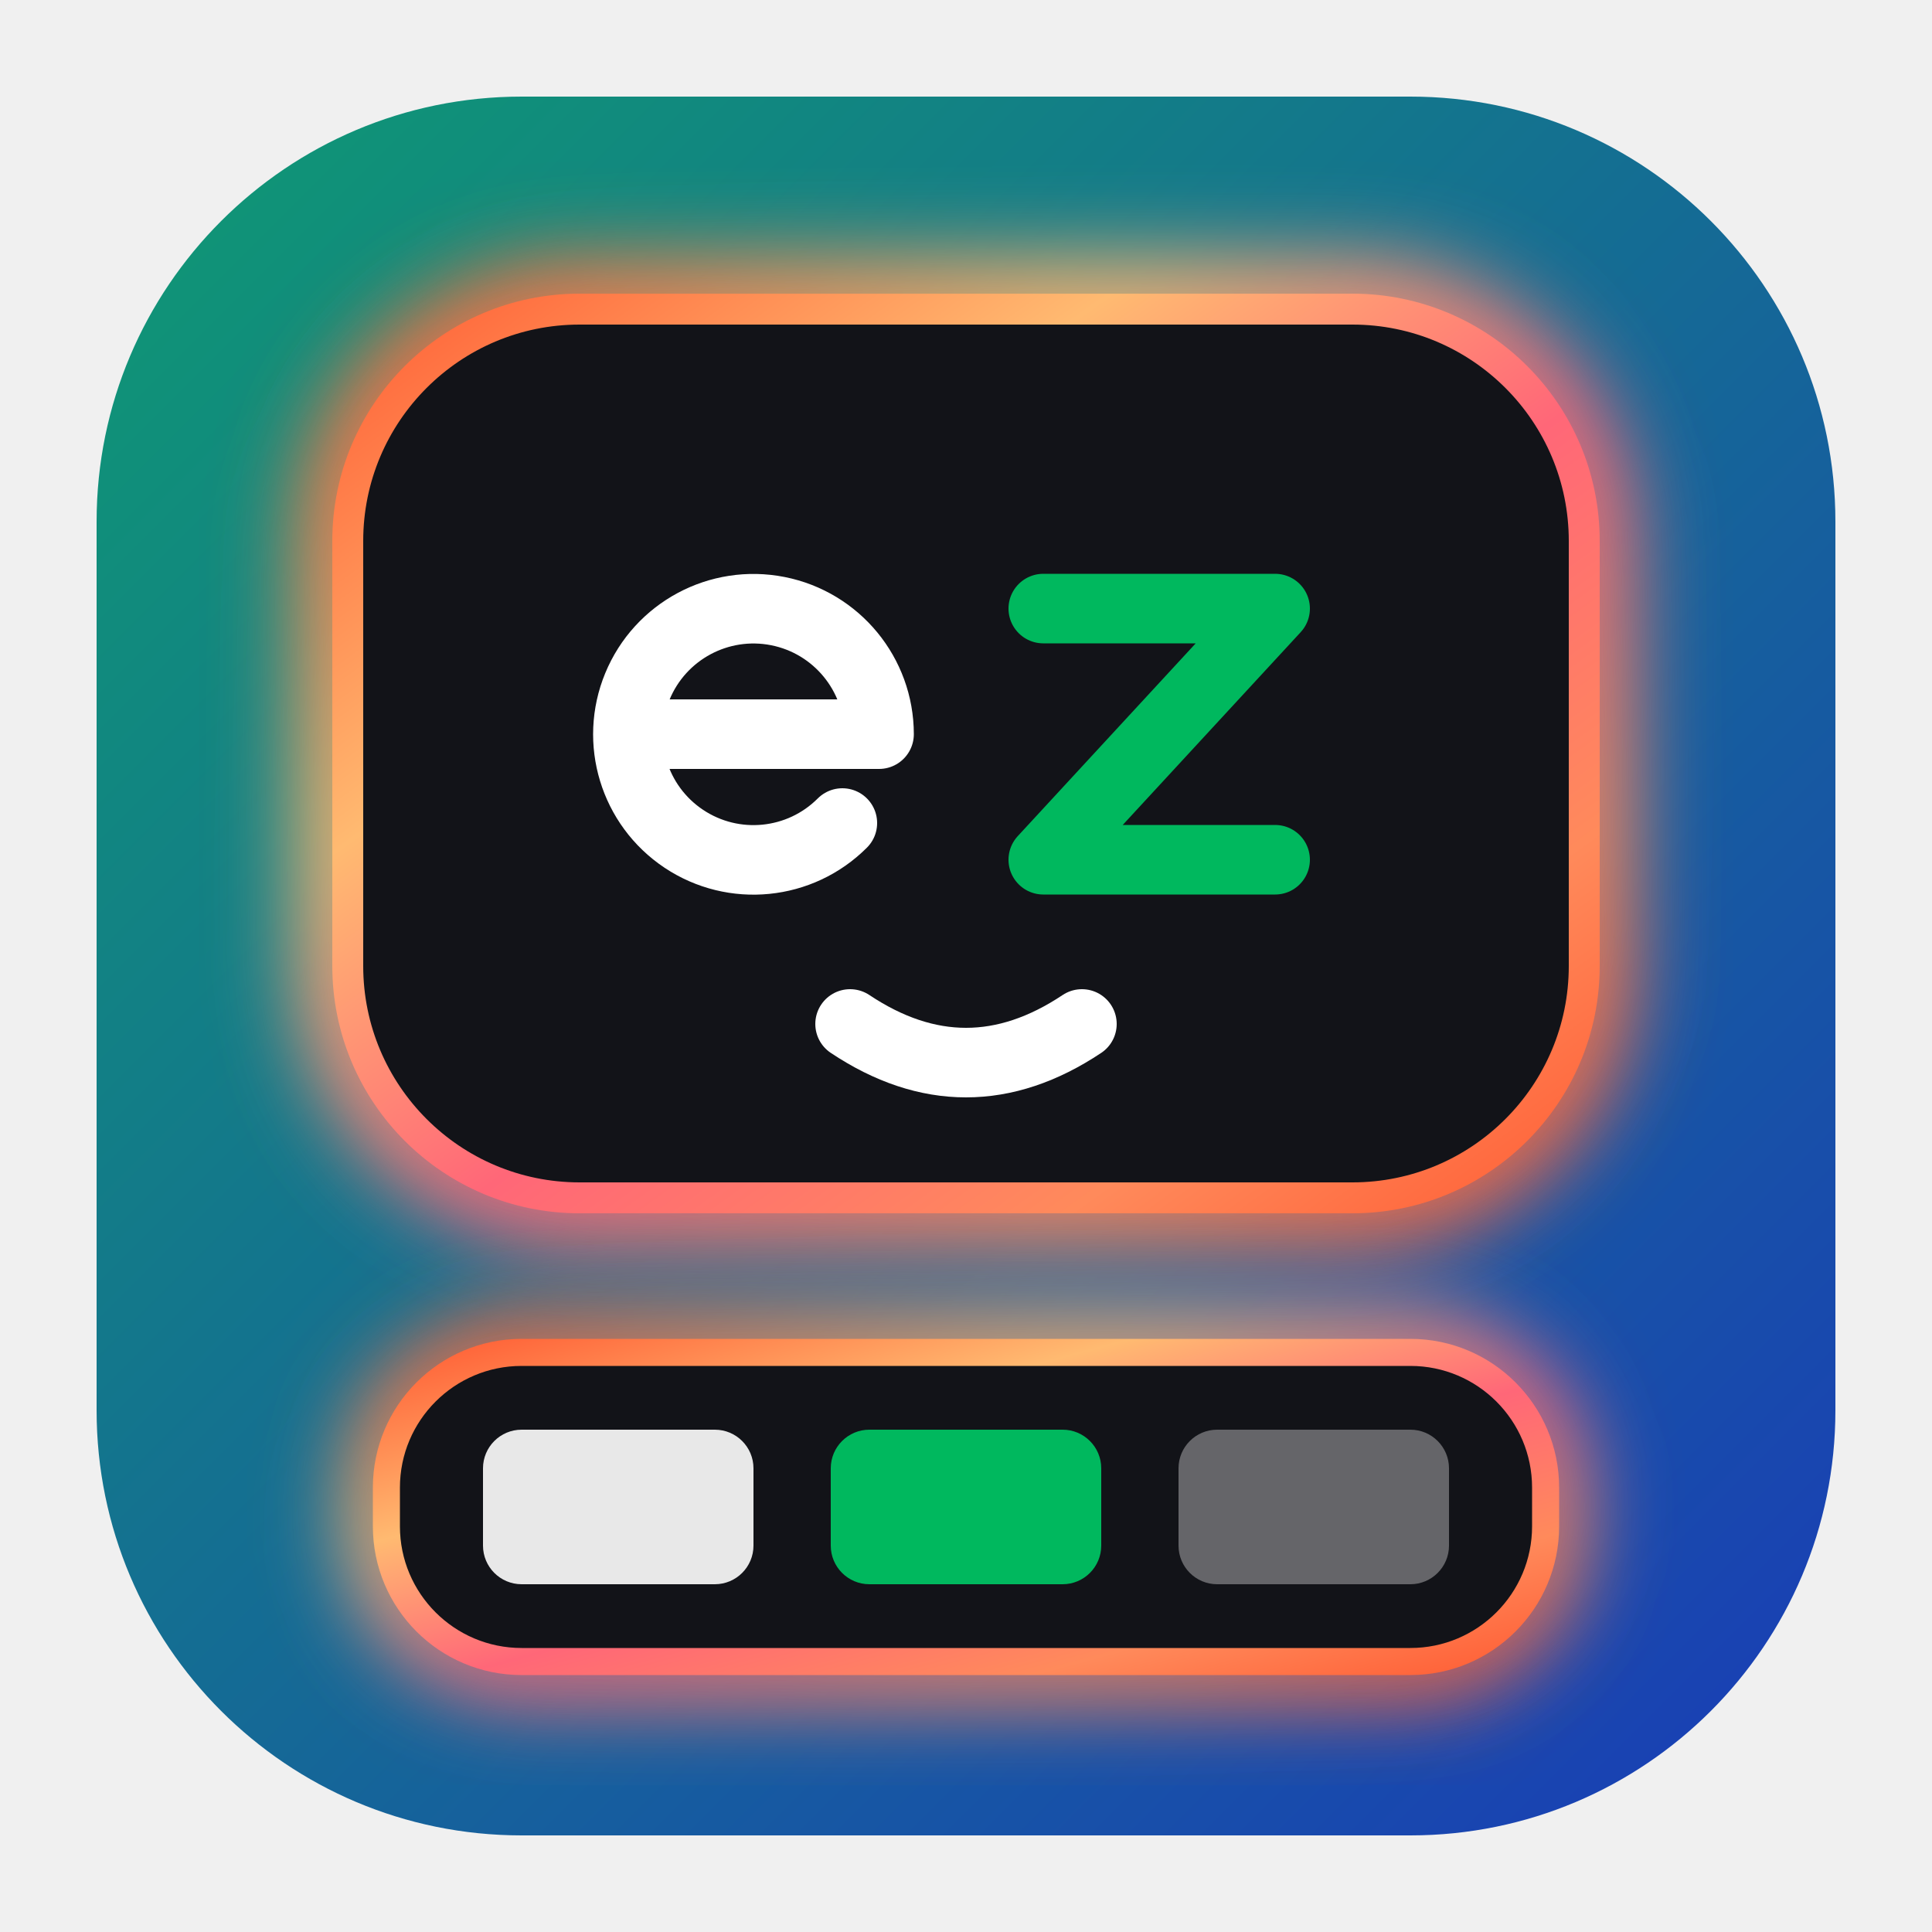
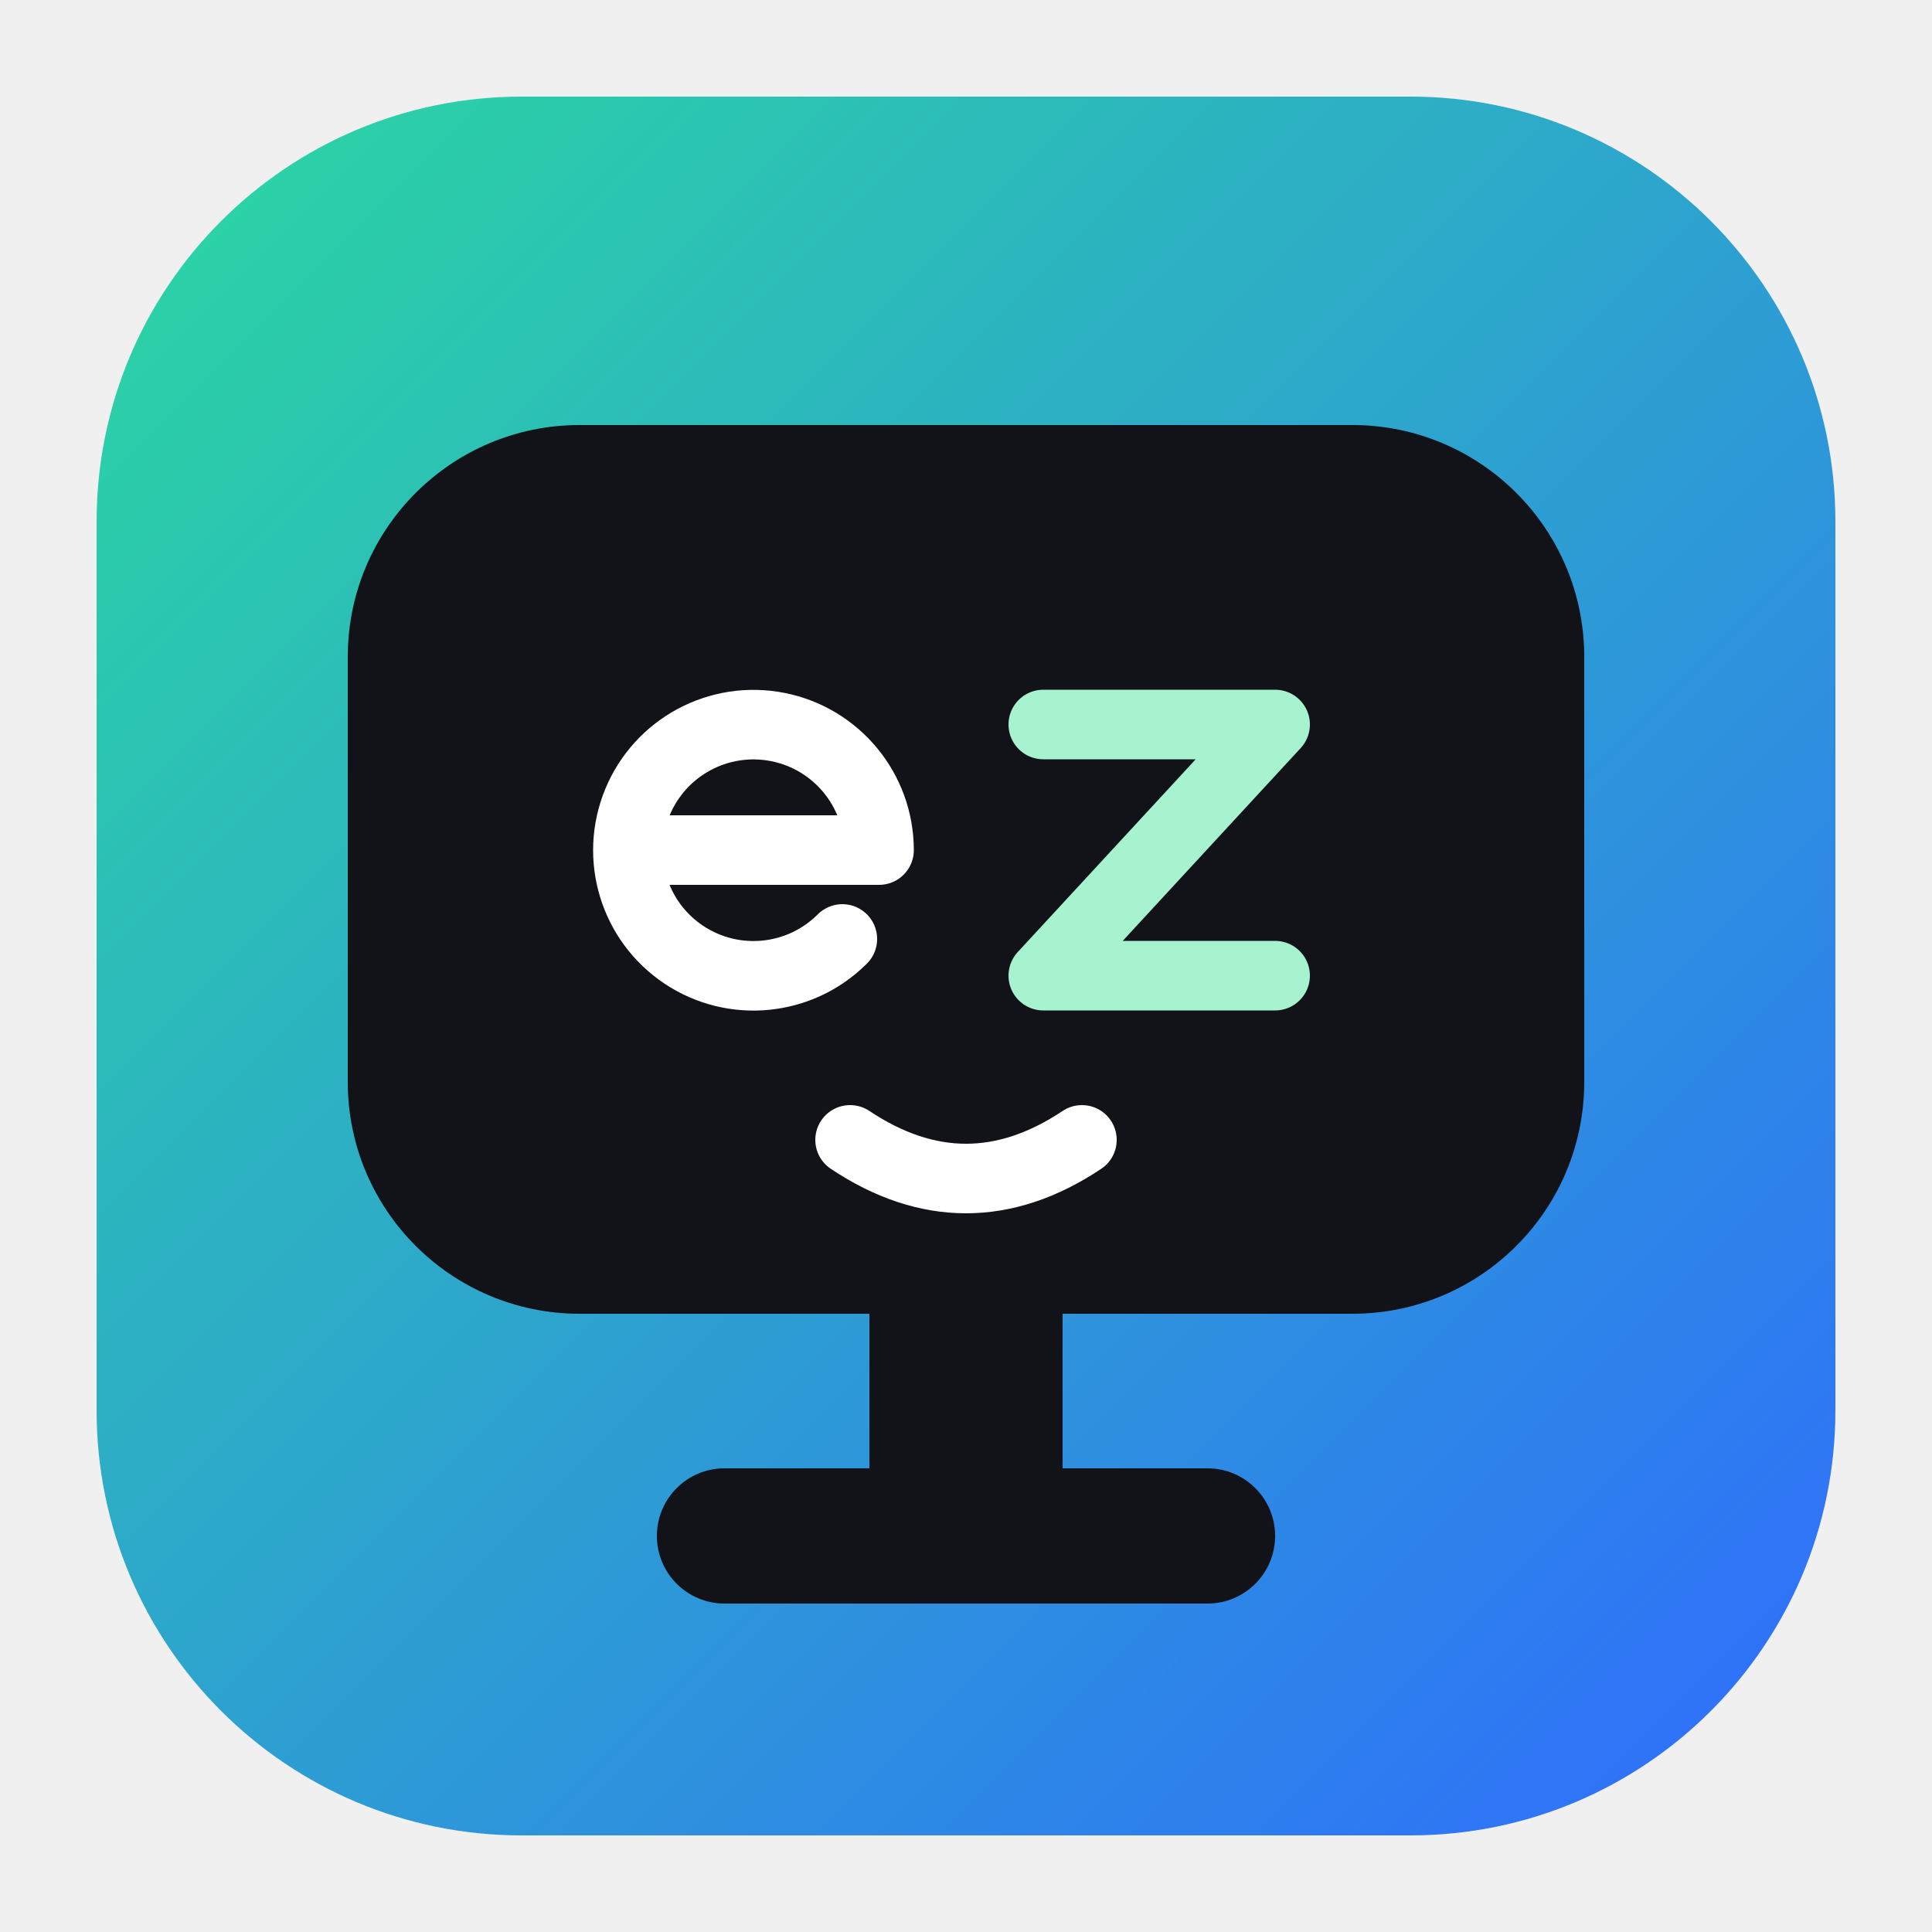
<svg xmlns="http://www.w3.org/2000/svg" viewBox="0 0 100 100" width="1024" height="1024">
  <defs>
    <linearGradient id="aurora" x1="0" y1="0" x2="1" y2="1">
-       <stop offset="0" stop-color="#0F9A72" />
-       <stop offset="1" stop-color="#1A3BB8" />
+       <stop offset="0" stop-color="#2BD9A0" />
+       <stop offset="1" stop-color="#2F6BFF" />
    </linearGradient>
-     <linearGradient id="glow" x1="0" y1="0" x2="1" y2="1">
-       <stop offset="0" stop-color="#FF5F36" />
-       <stop offset="0.3" stop-color="#FFBA71" />
-       <stop offset="0.55" stop-color="#FF6778" />
-       <stop offset="0.8" stop-color="#FF8A5B" />
-       <stop offset="1" stop-color="#FF5F36" />
-     </linearGradient>
-     <filter id="haze" x="-40%" y="-40%" width="180%" height="180%">
-       <feGaussianBlur stdDeviation="2.2" />
-     </filter>
  </defs>
  <rect x="5" y="5" width="90" height="90" rx="22" fill="url(#aurora)" />
-   <rect x="18" y="16" width="64" height="46" rx="12" fill="none" stroke="url(#glow)" stroke-width="5" filter="url(#haze)" />
-   <rect x="18" y="16" width="64" height="46" rx="12" fill="#121318" />
-   <rect x="18" y="16" width="64" height="46" rx="12" fill="none" stroke="url(#glow)" stroke-width="1.6" />
+   <rect x="18" y="22" width="64" height="46" rx="12" fill="#121318" />
+   <rect x="45" y="67" width="10" height="10" fill="#121318" />
+   <rect x="34" y="76" width="32" height="7" rx="3.5" fill="#121318" />
  <g fill="none" stroke-width="3.6" stroke-linecap="round" stroke-linejoin="round">
-     <path d="M32.5 38 H45.5 A6.5 6.5 0 1 0 43.6 42.6" stroke="#FFFFFF" />
-     <path d="M54 31.5 H66 L54 44.5 H66" stroke="#00B85E" />
-     <path d="M44 53 Q50 57 56 53" stroke="#FFFFFF" />
+     <path d="M32.5 44 H45.5 A6.5 6.5 0 1 0 43.6 48.6" stroke="#FFFFFF" />
+     <path d="M54 37.5 H66 L54 50.5 H66" stroke="#A7F3D0" />
+     <path d="M44 59 Q50 63 56 59" stroke="#FFFFFF" />
  </g>
-   <rect x="20" y="70" width="60" height="16" rx="7" fill="none" stroke="url(#glow)" stroke-width="4" filter="url(#haze)" />
-   <rect x="20" y="70" width="60" height="16" rx="7" fill="#121318" />
-   <rect x="20" y="70" width="60" height="16" rx="7" fill="none" stroke="url(#glow)" stroke-width="1.4" />
-   <rect x="25" y="74" width="14" height="8" rx="2" fill="#FFFFFF" opacity=".9" />
-   <rect x="43" y="74" width="14" height="8" rx="2" fill="#00B85E" />
-   <rect x="61" y="74" width="14" height="8" rx="2" fill="#FFFFFF" opacity=".35" />
</svg>
